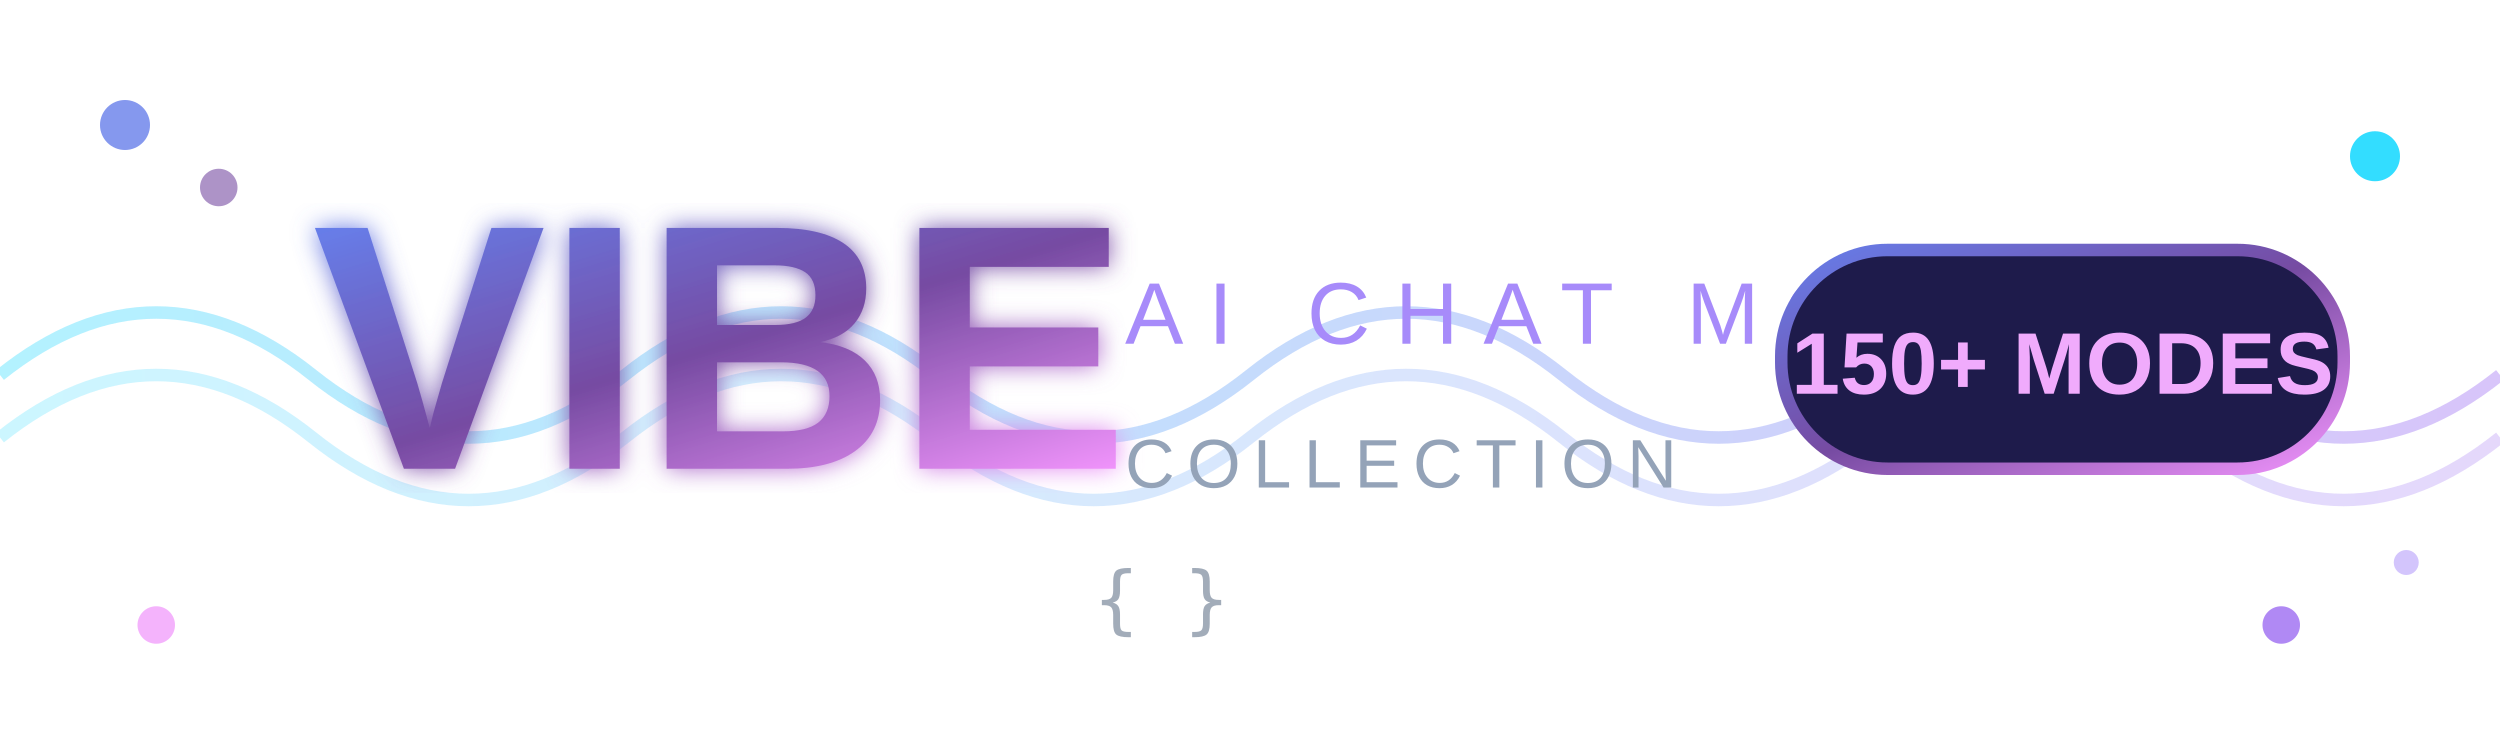
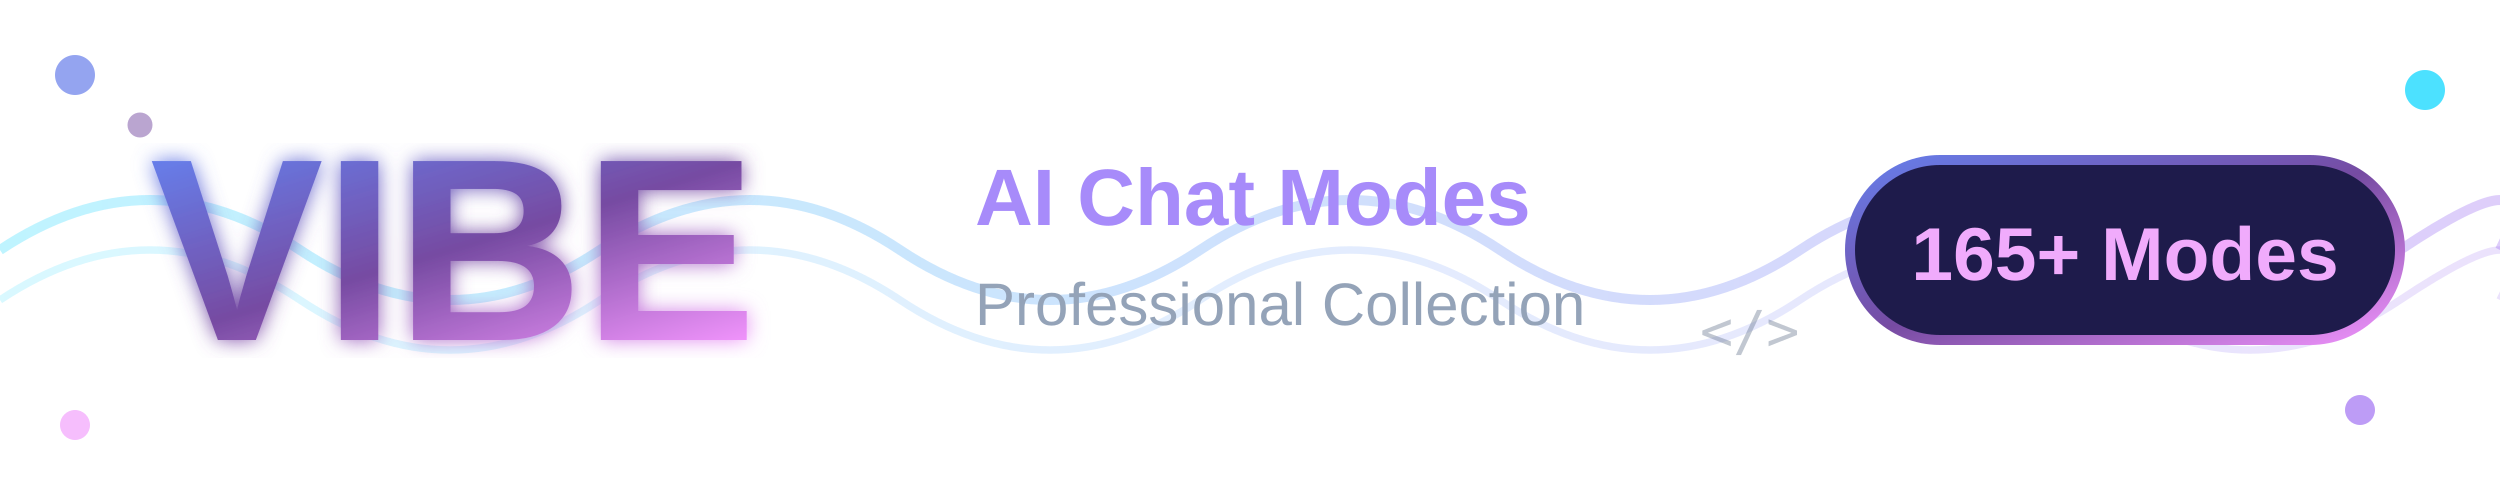
- <svg xmlns="http://www.w3.org/2000/svg" viewBox="0 0 400 120">
+ <svg xmlns="http://www.w3.org/2000/svg" viewBox="0 0 500 100">
  <defs>
    <linearGradient id="vibeGrad" x1="0%" y1="0%" x2="100%" y2="100%">
      <stop offset="0%" style="stop-color:#667eea;stop-opacity:1" />
      <stop offset="50%" style="stop-color:#764ba2;stop-opacity:1" />
      <stop offset="100%" style="stop-color:#f093fb;stop-opacity:1" />
    </linearGradient>
    <linearGradient id="waveGrad" x1="0%" y1="0%" x2="100%" y2="0%">
      <stop offset="0%" style="stop-color:#00d4ff;stop-opacity:1" />
      <stop offset="100%" style="stop-color:#7c3aed;stop-opacity:1" />
    </linearGradient>
    <filter id="glow">
      <feGaussianBlur stdDeviation="2" result="coloredBlur" />
      <feMerge>
        <feMergeNode in="coloredBlur" />
        <feMergeNode in="SourceGraphic" />
      </feMerge>
    </filter>
  </defs>
-   <path d="M0,60 Q25,40 50,60 T100,60 T150,60 T200,60 T250,60 T300,60 T350,60 T400,60" fill="none" stroke="url(#waveGrad)" stroke-width="2" opacity="0.3">
-     <animate attributeName="d" values="M0,60 Q25,40 50,60 T100,60 T150,60 T200,60 T250,60 T300,60 T350,60 T400,60;                      M0,60 Q25,80 50,60 T100,60 T150,60 T200,60 T250,60 T300,60 T350,60 T400,60;                      M0,60 Q25,40 50,60 T100,60 T150,60 T200,60 T250,60 T300,60 T350,60 T400,60" dur="3s" repeatCount="indefinite" />
-   </path>
-   <path d="M0,70 Q25,50 50,70 T100,70 T150,70 T200,70 T250,70 T300,70 T350,70 T400,70" fill="none" stroke="url(#waveGrad)" stroke-width="2" opacity="0.2">
-     <animate attributeName="d" values="M0,70 Q25,50 50,70 T100,70 T150,70 T200,70 T250,70 T300,70 T350,70 T400,70;                      M0,70 Q25,90 50,70 T100,70 T150,70 T200,70 T250,70 T300,70 T350,70 T400,70;                      M0,70 Q25,50 50,70 T100,70 T150,70 T200,70 T250,70 T300,70 T350,70 T400,70" dur="2.5s" repeatCount="indefinite" />
-   </path>
-   <text x="50" y="75" font-family="'Segoe UI', Arial, sans-serif" font-size="56" font-weight="bold" fill="url(#vibeGrad)" filter="url(#glow)">
+   <path d="M0,50 Q30,30 60,50 T120,50 T180,50 T240,50 T300,50 T360,50 T420,50 T480,50 T500,50" fill="none" stroke="url(#waveGrad)" stroke-width="2" opacity="0.25" />
+   <path d="M0,60 Q30,40 60,60 T120,60 T180,60 T240,60 T300,60 T360,60 T420,60 T480,60 T500,60" fill="none" stroke="url(#waveGrad)" stroke-width="1.5" opacity="0.15" />
+   <text x="30" y="68" font-family="'Segoe UI', 'Helvetica Neue', Arial, sans-serif" font-size="52" font-weight="bold" fill="url(#vibeGrad)" filter="url(#glow)">
    VIBE
  </text>
-   <text x="180" y="55" font-family="'Segoe UI', Arial, sans-serif" font-size="14" fill="#a78bfa" letter-spacing="4">
-     AI CHAT MODES
+   <line x1="175" y1="30" x2="175" y2="75" stroke="url(#vibeGrad)" stroke-width="2" opacity="0.5" />
+   <text x="195" y="45" font-family="'Segoe UI', Arial, sans-serif" font-size="16" fill="#a78bfa" font-weight="600">
+     AI Chat Modes
  </text>
-   <text x="180" y="78" font-family="'Segoe UI', Arial, sans-serif" font-size="11" fill="#94a3b8" letter-spacing="2">
-     COLLECTION
+   <text x="195" y="65" font-family="'Segoe UI', Arial, sans-serif" font-size="12" fill="#94a3b8">
+     Professional Collection
  </text>
-   <rect x="285" y="40" width="90" height="35" rx="17" fill="#1e1b4b" stroke="url(#vibeGrad)" stroke-width="2" />
-   <text x="330" y="63" font-family="'Segoe UI', Arial, sans-serif" font-size="14" fill="#f0abfc" text-anchor="middle" font-weight="bold">
-     150+ MODES
+   <rect x="370" y="32" width="110" height="36" rx="18" fill="#1e1b4b" stroke="url(#vibeGrad)" stroke-width="2" />
+   <text x="425" y="56" font-family="'Segoe UI', Arial, sans-serif" font-size="15" fill="#f0abfc" text-anchor="middle" font-weight="bold">
+     165+ Modes
  </text>
-   <circle cx="20" cy="20" r="4" fill="#667eea" opacity="0.8" />
-   <circle cx="35" cy="30" r="3" fill="#764ba2" opacity="0.6" />
-   <circle cx="25" cy="100" r="3" fill="#f093fb" opacity="0.7" />
-   <circle cx="380" cy="25" r="4" fill="#00d4ff" opacity="0.8" />
-   <circle cx="365" cy="100" r="3" fill="#7c3aed" opacity="0.6" />
-   <circle cx="385" cy="90" r="2" fill="#a78bfa" opacity="0.5" />
-   <text x="175" y="100" font-family="monospace" font-size="12" fill="#64748b" opacity="0.6">{ }</text>
+   <circle cx="15" cy="15" r="4" fill="#667eea" opacity="0.7" />
+   <circle cx="28" cy="25" r="2.5" fill="#764ba2" opacity="0.5" />
+   <circle cx="15" cy="85" r="3" fill="#f093fb" opacity="0.6" />
+   <circle cx="485" cy="18" r="4" fill="#00d4ff" opacity="0.7" />
+   <circle cx="472" cy="82" r="3" fill="#7c3aed" opacity="0.5" />
+   <text x="340" y="70" font-family="'Fira Code', 'Consolas', monospace" font-size="11" fill="#64748b" opacity="0.4">&lt;/&gt;</text>
</svg>
